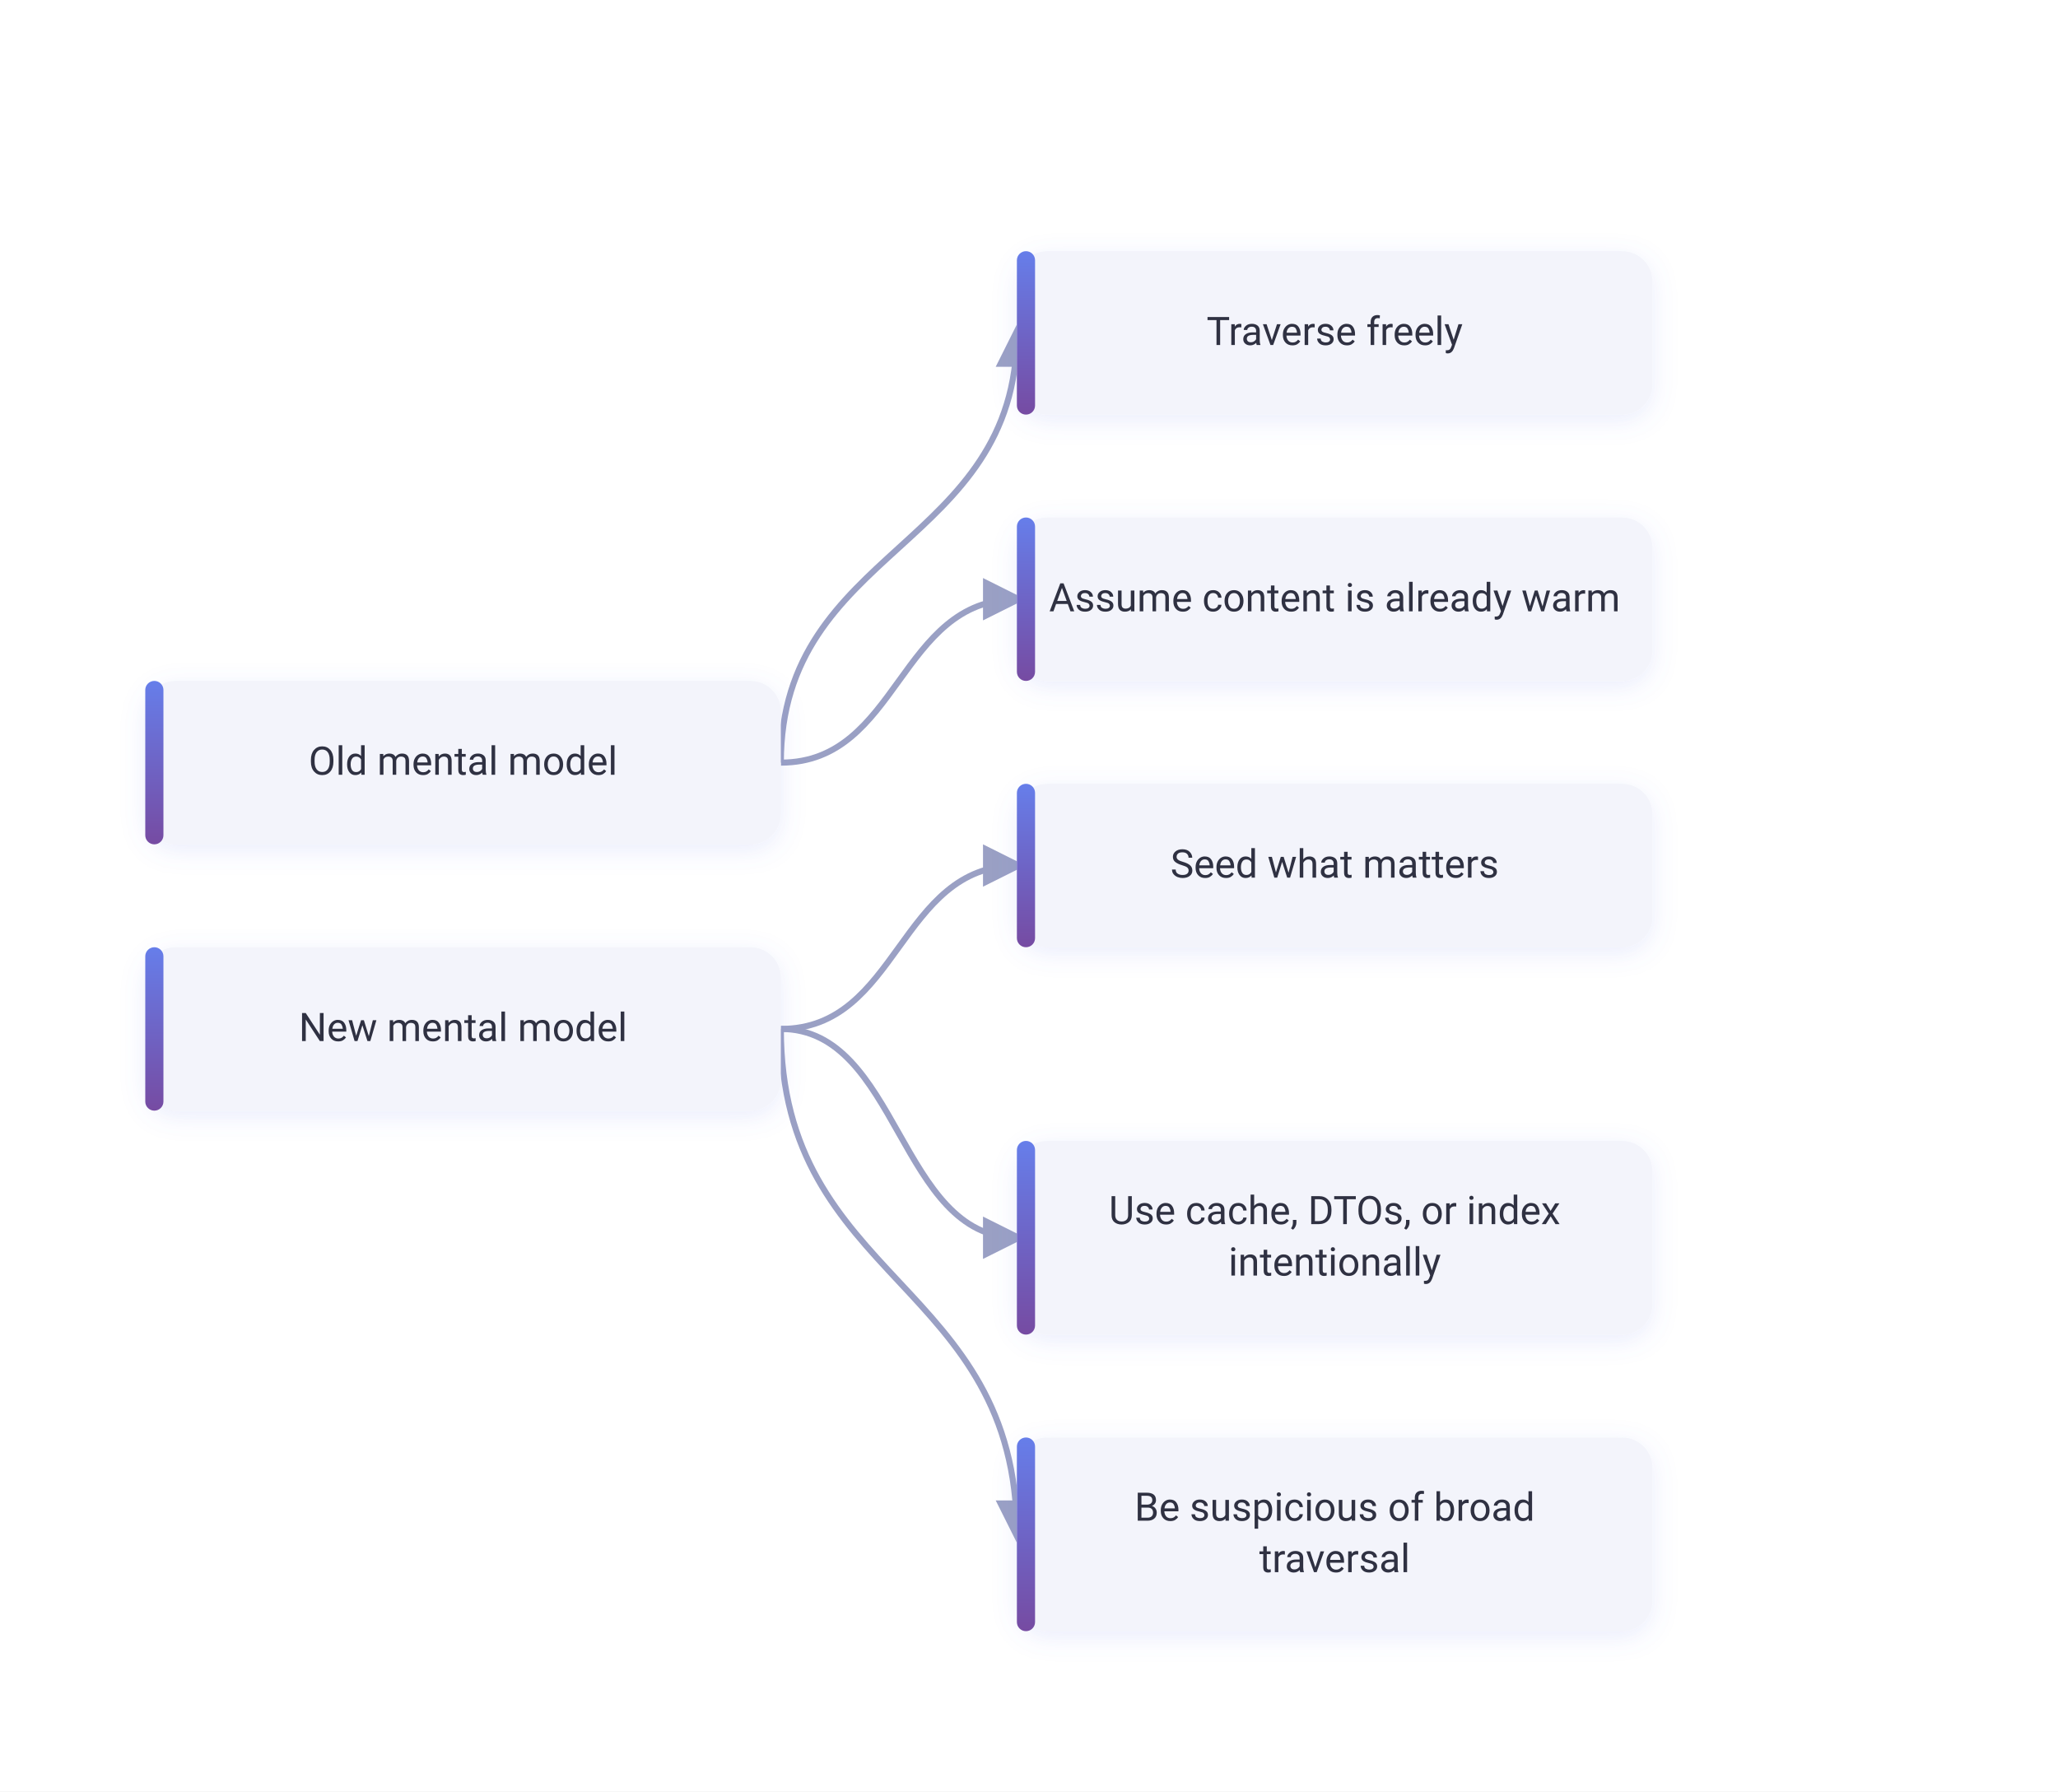
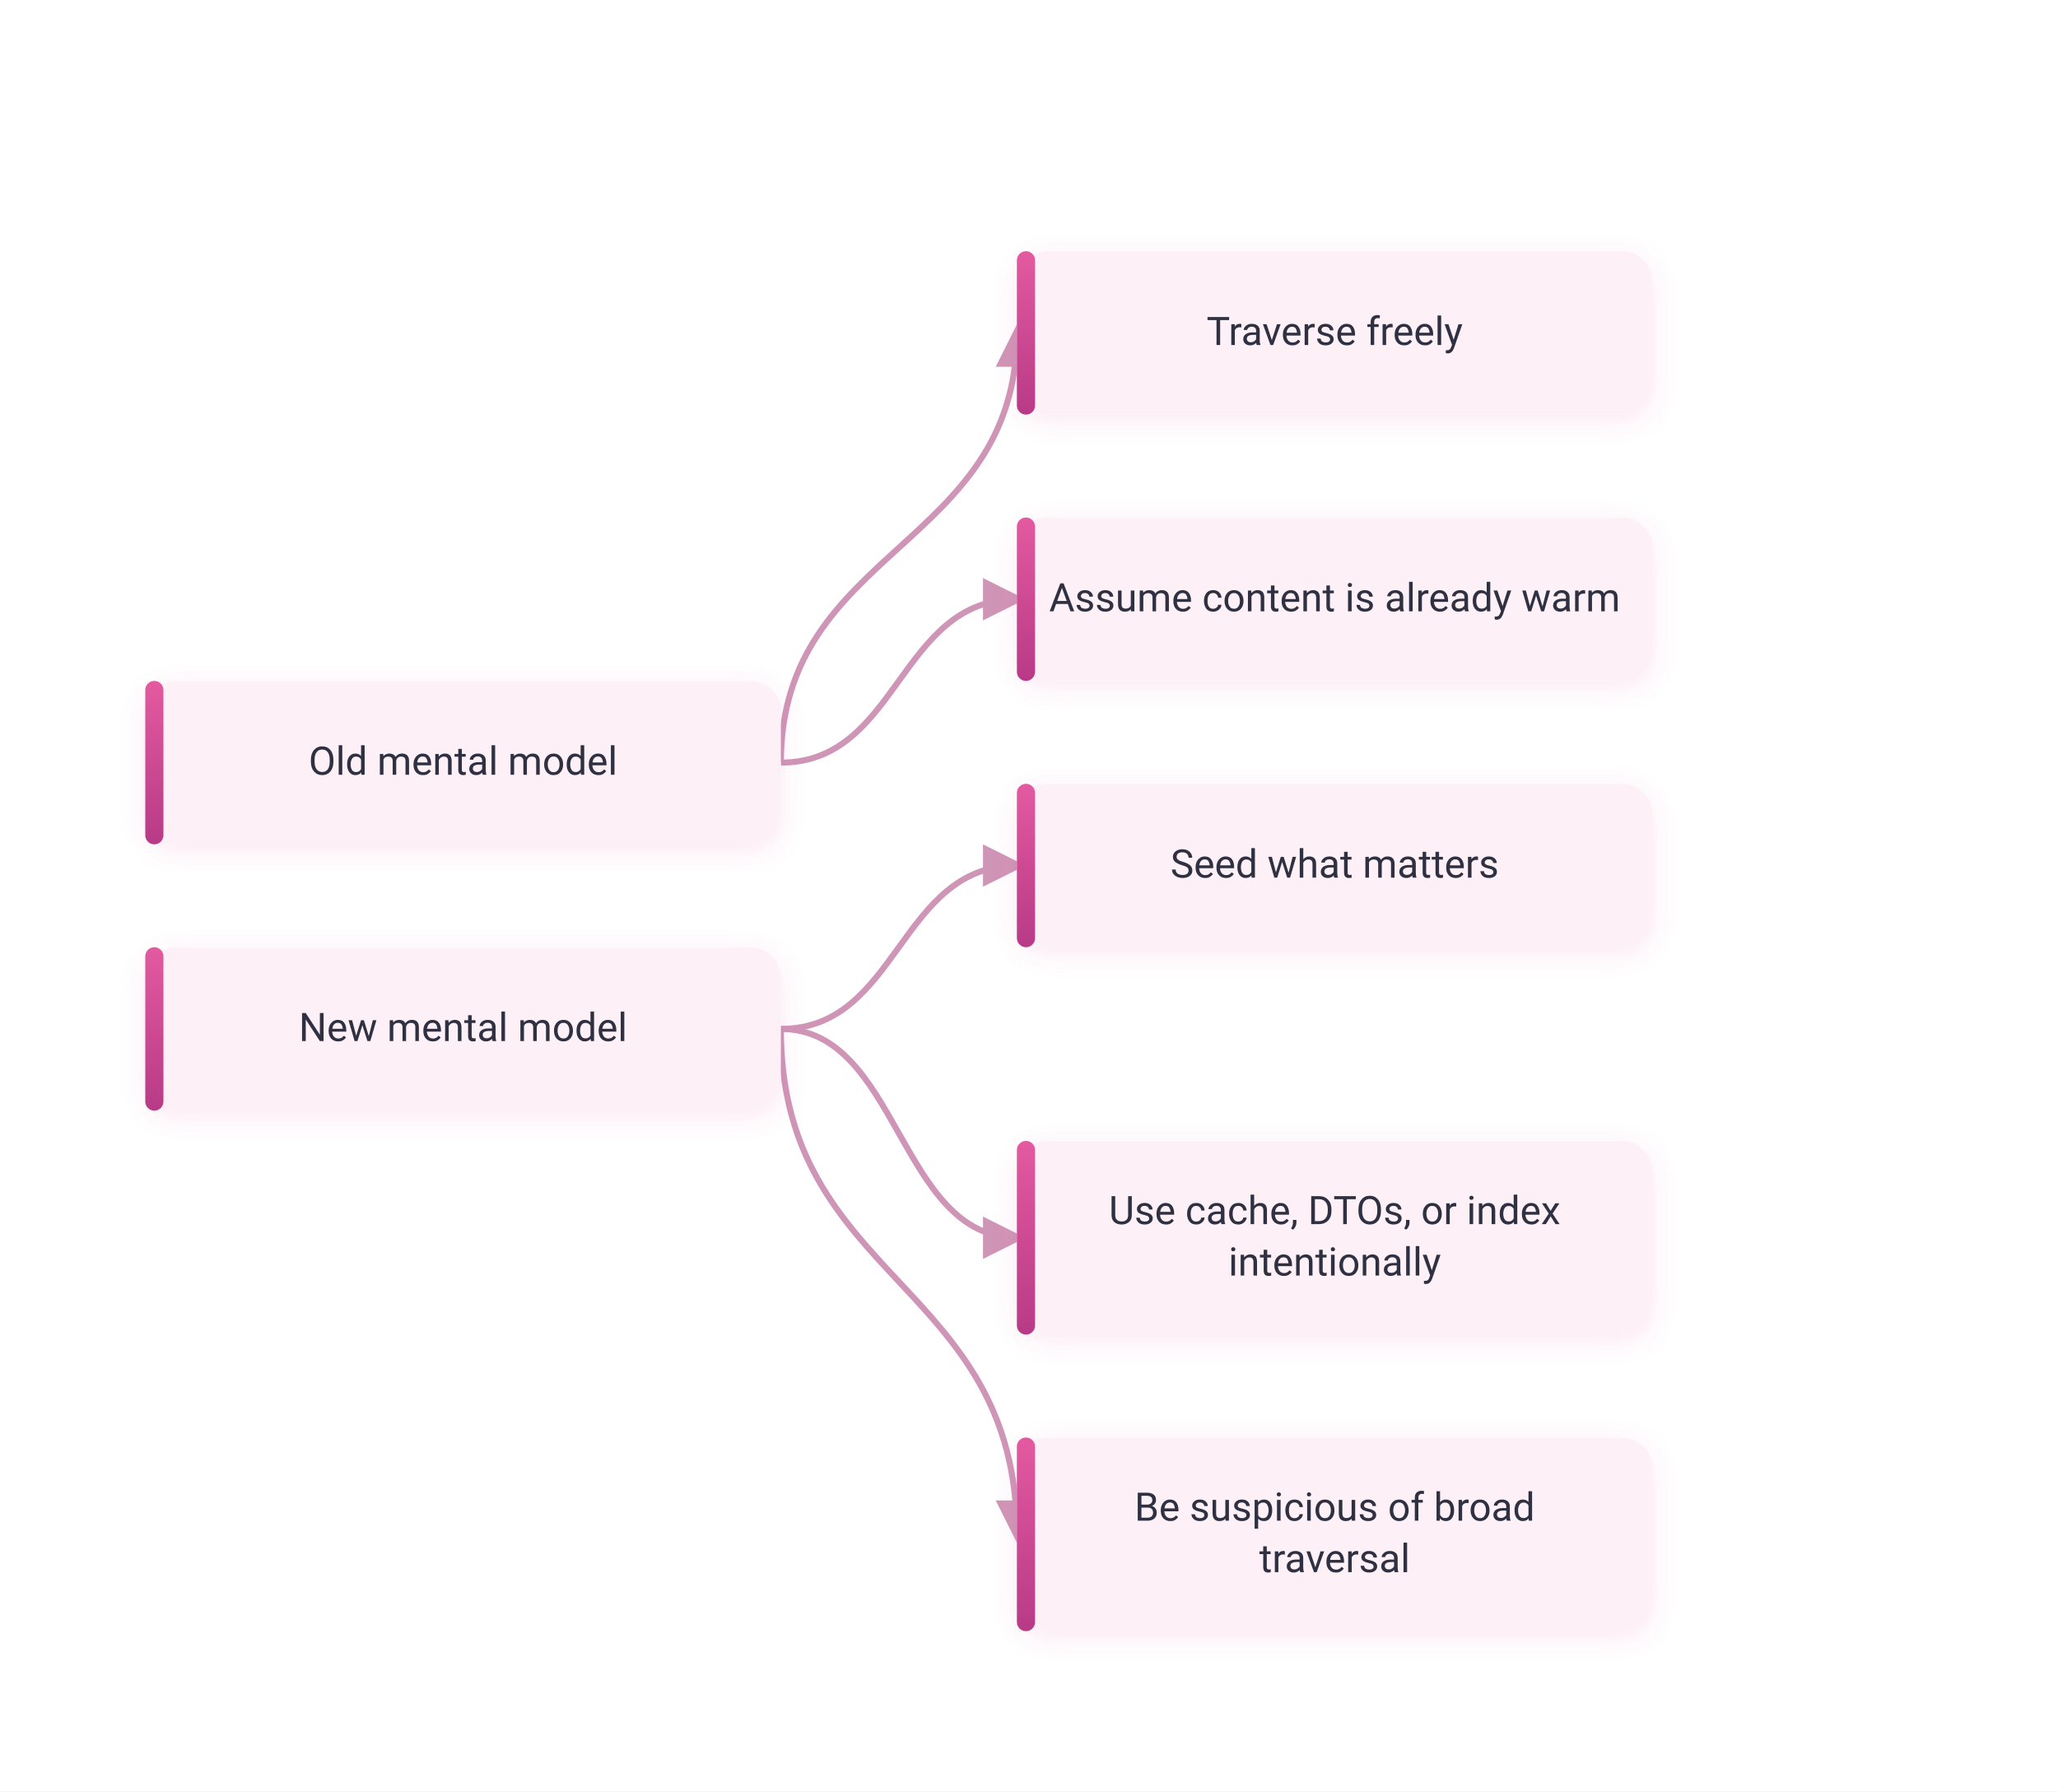
<svg xmlns="http://www.w3.org/2000/svg" viewBox="0 0 680 592" font-family="-apple-system, BlinkMacSystemFont, 'Segoe UI', Roboto, sans-serif">
  <defs>
    <linearGradient id="lineGrad" x1="0" y1="0" x2="0" y2="1">
-       <stop offset="0%" stop-color="#667eea" />
-       <stop offset="100%" stop-color="#764ba2" />
+       <stop offset="0%" stop-color="#e35aa0" />
+       <stop offset="100%" stop-color="#b83a86" />
    </linearGradient>
    <filter id="soft" x="-20%" y="-20%" width="140%" height="140%">
-       <feDropShadow dx="0" dy="2" stdDeviation="4" flood-color="#667eea" flood-opacity="0.14" />
+       <feDropShadow dx="0" dy="2" stdDeviation="4" flood-color="#e35aa0" flood-opacity="0.14" />
    </filter>
    <marker id="arrow" viewBox="0 0 10 10" refX="8" refY="5" markerWidth="7" markerHeight="7" orient="auto-start-reverse">
-       <path d="M0,0 L10,5 L0,10 z" fill="#9aa0c4" />
+       <path d="M0,0 L10,5 L0,10 z" fill="#cf95b6" />
    </marker>
  </defs>
  <rect width="680" height="592" fill="white" />
-   <path d="M258,252 C258,181 336,181 336,110" stroke="#9aa0c4" stroke-width="2" fill="none" marker-end="url(#arrow)" />
-   <path d="M258,252 C297,252 297,198 336,198" stroke="#9aa0c4" stroke-width="2" fill="none" marker-end="url(#arrow)" />
-   <path d="M258,340 C297,340 297,286 336,286" stroke="#9aa0c4" stroke-width="2" fill="none" marker-end="url(#arrow)" />
-   <path d="M258,340 C297,340 297,409 336,409" stroke="#9aa0c4" stroke-width="2" fill="none" marker-end="url(#arrow)" />
-   <path d="M258,340 C258,423.5 336,423.5 336,507" stroke="#9aa0c4" stroke-width="2" fill="none" marker-end="url(#arrow)" />
-   <rect x="48" y="225" width="210" height="54" rx="10" fill="#f3f4fb" stroke="none" stroke-width="0" filter="url(#soft)" />
+   <path d="M258,252 C258,181 336,181 336,110" stroke="#cf95b6" stroke-width="2" fill="none" marker-end="url(#arrow)" />
+   <path d="M258,252 C297,252 297,198 336,198" stroke="#cf95b6" stroke-width="2" fill="none" marker-end="url(#arrow)" />
+   <path d="M258,340 C297,340 297,286 336,286" stroke="#cf95b6" stroke-width="2" fill="none" marker-end="url(#arrow)" />
+   <path d="M258,340 C297,340 297,409 336,409" stroke="#cf95b6" stroke-width="2" fill="none" marker-end="url(#arrow)" />
+   <path d="M258,340 C258,423.5 336,423.5 336,507" stroke="#cf95b6" stroke-width="2" fill="none" marker-end="url(#arrow)" />
+   <rect x="48" y="225" width="210" height="54" rx="10" fill="#fdf1f7" stroke="none" stroke-width="0" filter="url(#soft)" />
  <rect x="48" y="225" width="6" height="54" rx="3" fill="url(#lineGrad)" />
  <text x="153" y="256" text-anchor="middle" font-size="13" font-weight="400" fill="#2f3142">Old mental model</text>
-   <rect x="336" y="83" width="210" height="54" rx="10" fill="#f3f4fb" stroke="none" stroke-width="0" filter="url(#soft)" />
+   <rect x="336" y="83" width="210" height="54" rx="10" fill="#fdf1f7" stroke="none" stroke-width="0" filter="url(#soft)" />
  <rect x="336" y="83" width="6" height="54" rx="3" fill="url(#lineGrad)" />
  <text x="441" y="114" text-anchor="middle" font-size="13" font-weight="400" fill="#2f3142">Traverse freely</text>
-   <rect x="336" y="171" width="210" height="54" rx="10" fill="#f3f4fb" stroke="none" stroke-width="0" filter="url(#soft)" />
+   <rect x="336" y="171" width="210" height="54" rx="10" fill="#fdf1f7" stroke="none" stroke-width="0" filter="url(#soft)" />
  <rect x="336" y="171" width="6" height="54" rx="3" fill="url(#lineGrad)" />
  <text x="441" y="202" text-anchor="middle" font-size="13" font-weight="400" fill="#2f3142">Assume content is already warm</text>
-   <rect x="48" y="313" width="210" height="54" rx="10" fill="#f3f4fb" stroke="none" stroke-width="0" filter="url(#soft)" />
+   <rect x="48" y="313" width="210" height="54" rx="10" fill="#fdf1f7" stroke="none" stroke-width="0" filter="url(#soft)" />
  <rect x="48" y="313" width="6" height="54" rx="3" fill="url(#lineGrad)" />
  <text x="153" y="344" text-anchor="middle" font-size="13" font-weight="400" fill="#2f3142">New mental model</text>
-   <rect x="336" y="259" width="210" height="54" rx="10" fill="#f3f4fb" stroke="none" stroke-width="0" filter="url(#soft)" />
+   <rect x="336" y="259" width="210" height="54" rx="10" fill="#fdf1f7" stroke="none" stroke-width="0" filter="url(#soft)" />
  <rect x="336" y="259" width="6" height="54" rx="3" fill="url(#lineGrad)" />
  <text x="441" y="290" text-anchor="middle" font-size="13" font-weight="400" fill="#2f3142">Seed what matters</text>
-   <rect x="336" y="377" width="210" height="64" rx="10" fill="#f3f4fb" stroke="none" stroke-width="0" filter="url(#soft)" />
+   <rect x="336" y="377" width="210" height="64" rx="10" fill="#fdf1f7" stroke="none" stroke-width="0" filter="url(#soft)" />
  <rect x="336" y="377" width="6" height="64" rx="3" fill="url(#lineGrad)" />
  <text x="441" y="404.5" text-anchor="middle" font-size="13" font-weight="400" fill="#2f3142">Use cache, DTOs, or index</text>
  <text x="441" y="421.5" text-anchor="middle" font-size="13" font-weight="400" fill="#2f3142">intentionally</text>
-   <rect x="336" y="475" width="210" height="64" rx="10" fill="#f3f4fb" stroke="none" stroke-width="0" filter="url(#soft)" />
+   <rect x="336" y="475" width="210" height="64" rx="10" fill="#fdf1f7" stroke="none" stroke-width="0" filter="url(#soft)" />
  <rect x="336" y="475" width="6" height="64" rx="3" fill="url(#lineGrad)" />
  <text x="441" y="502.5" text-anchor="middle" font-size="13" font-weight="400" fill="#2f3142">Be suspicious of broad</text>
  <text x="441" y="519.5" text-anchor="middle" font-size="13" font-weight="400" fill="#2f3142">traversal</text>
</svg>
